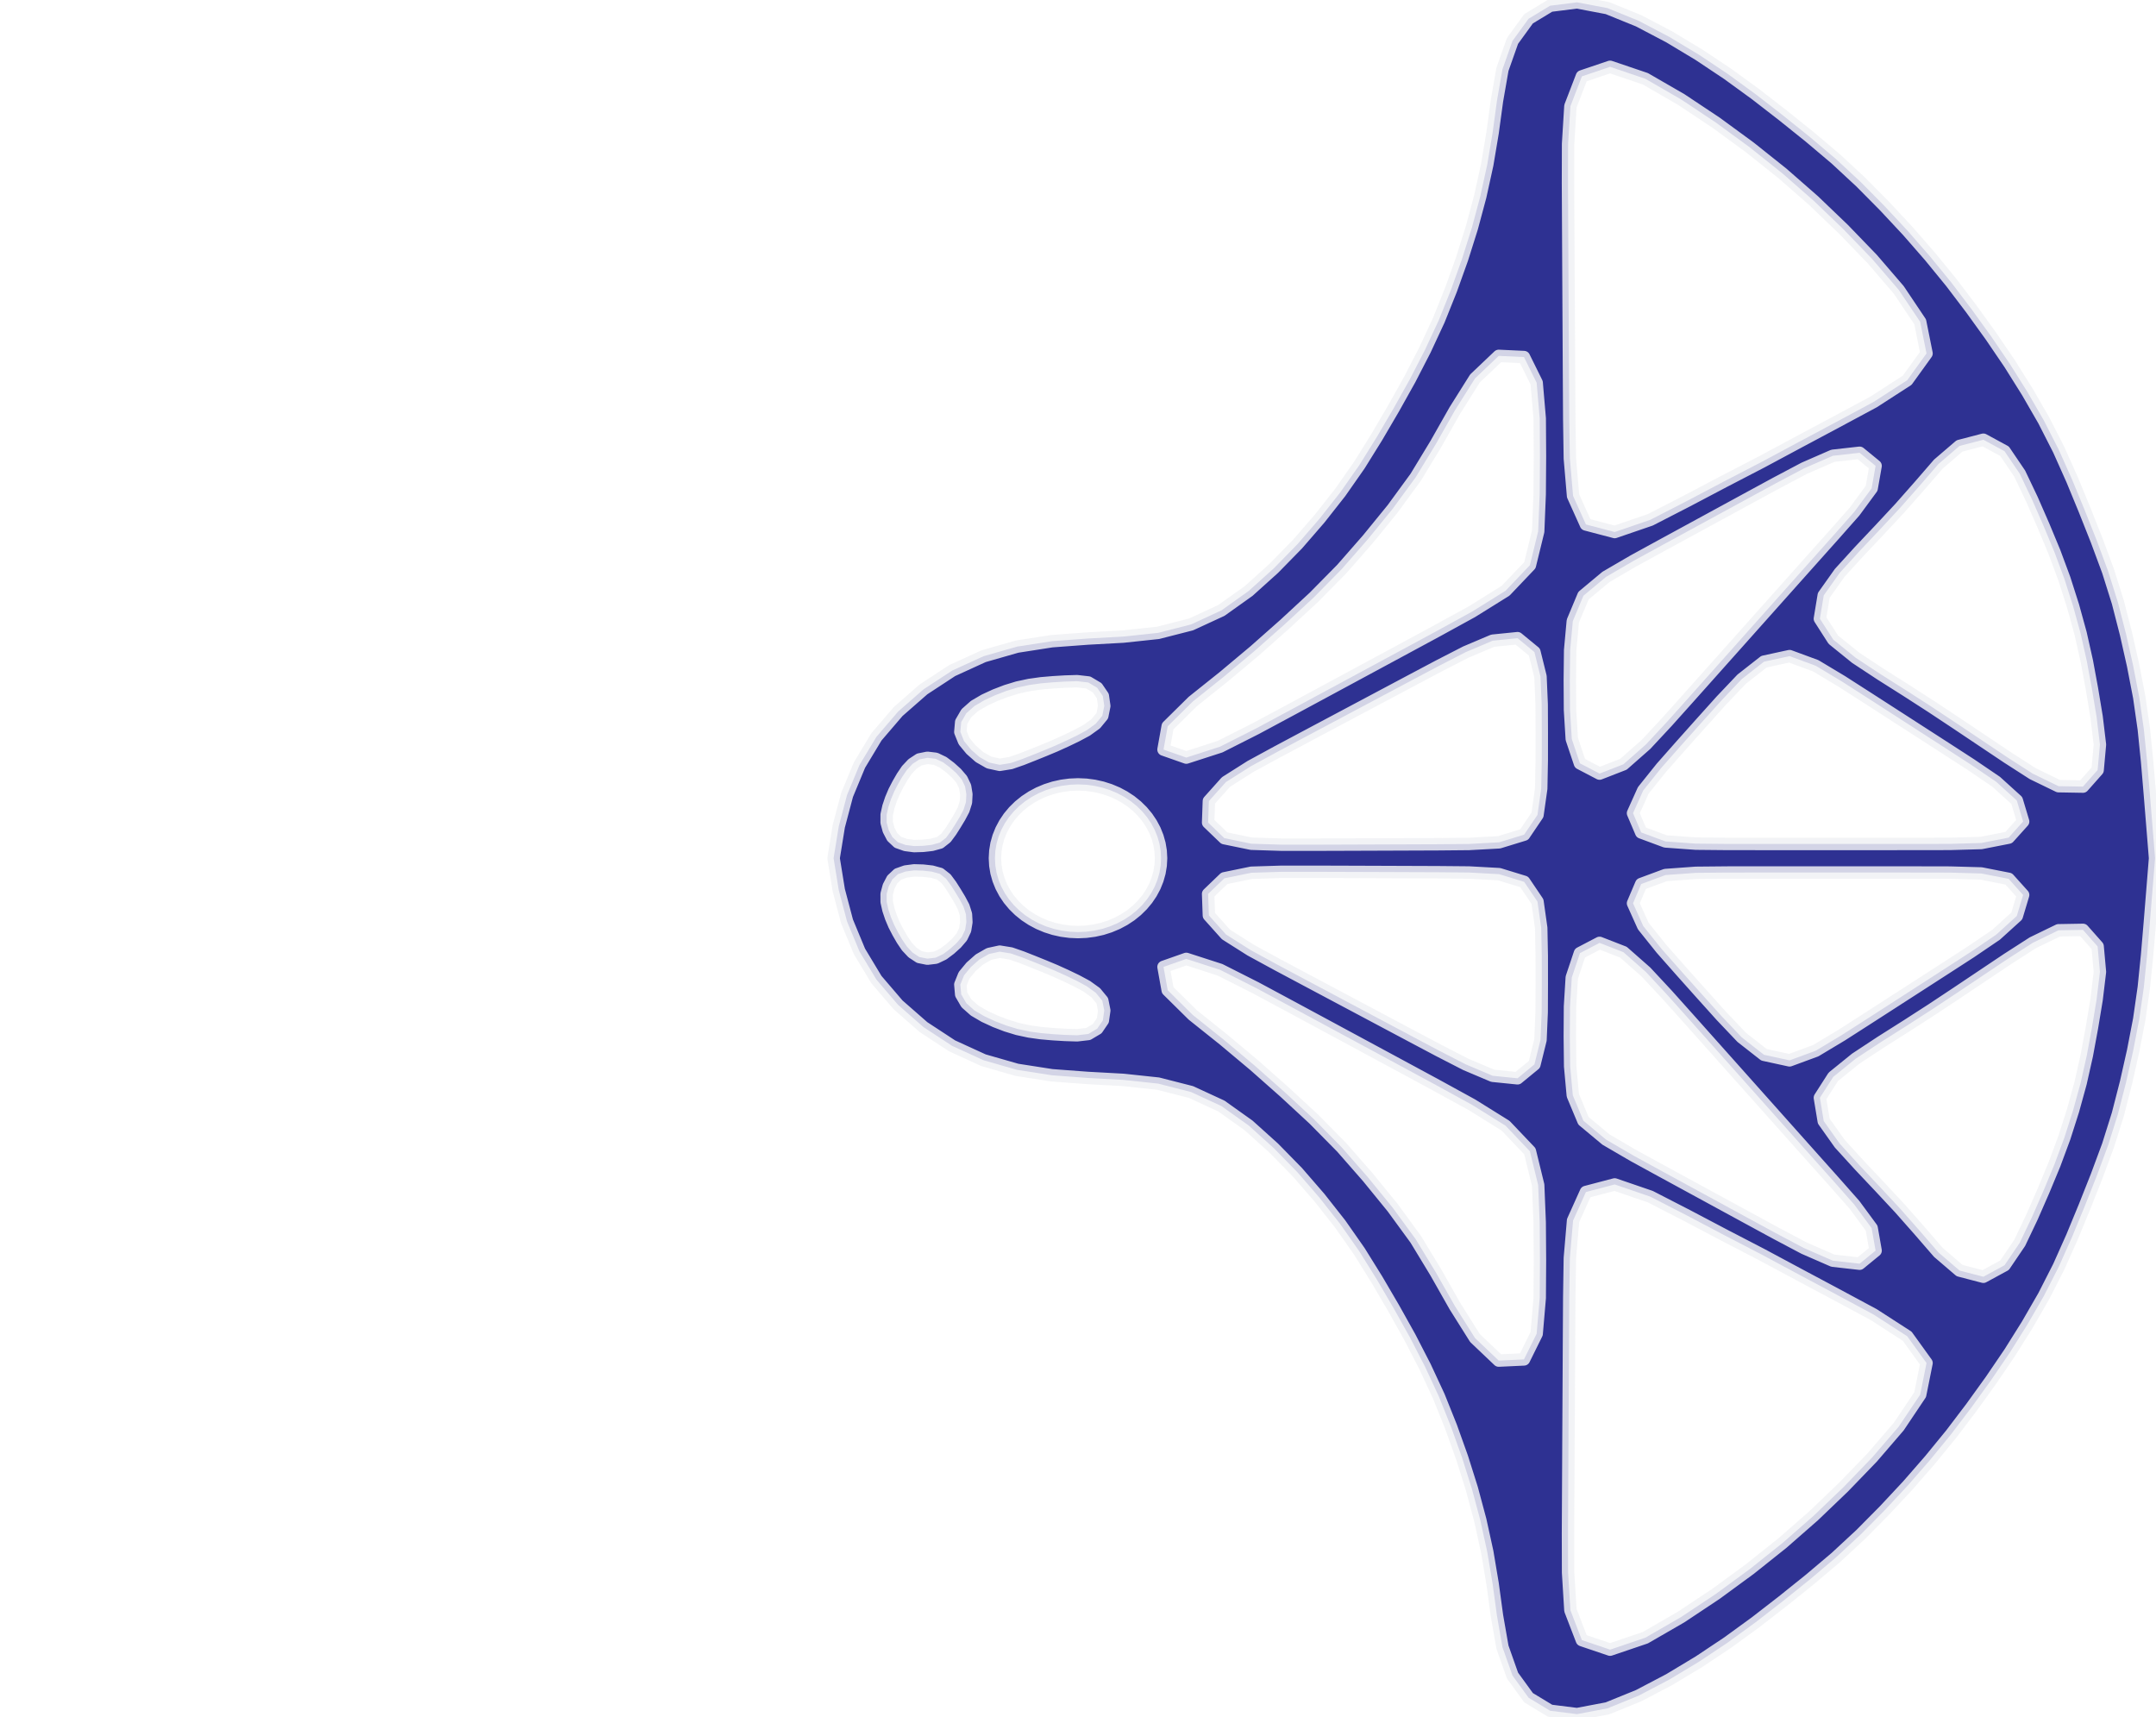
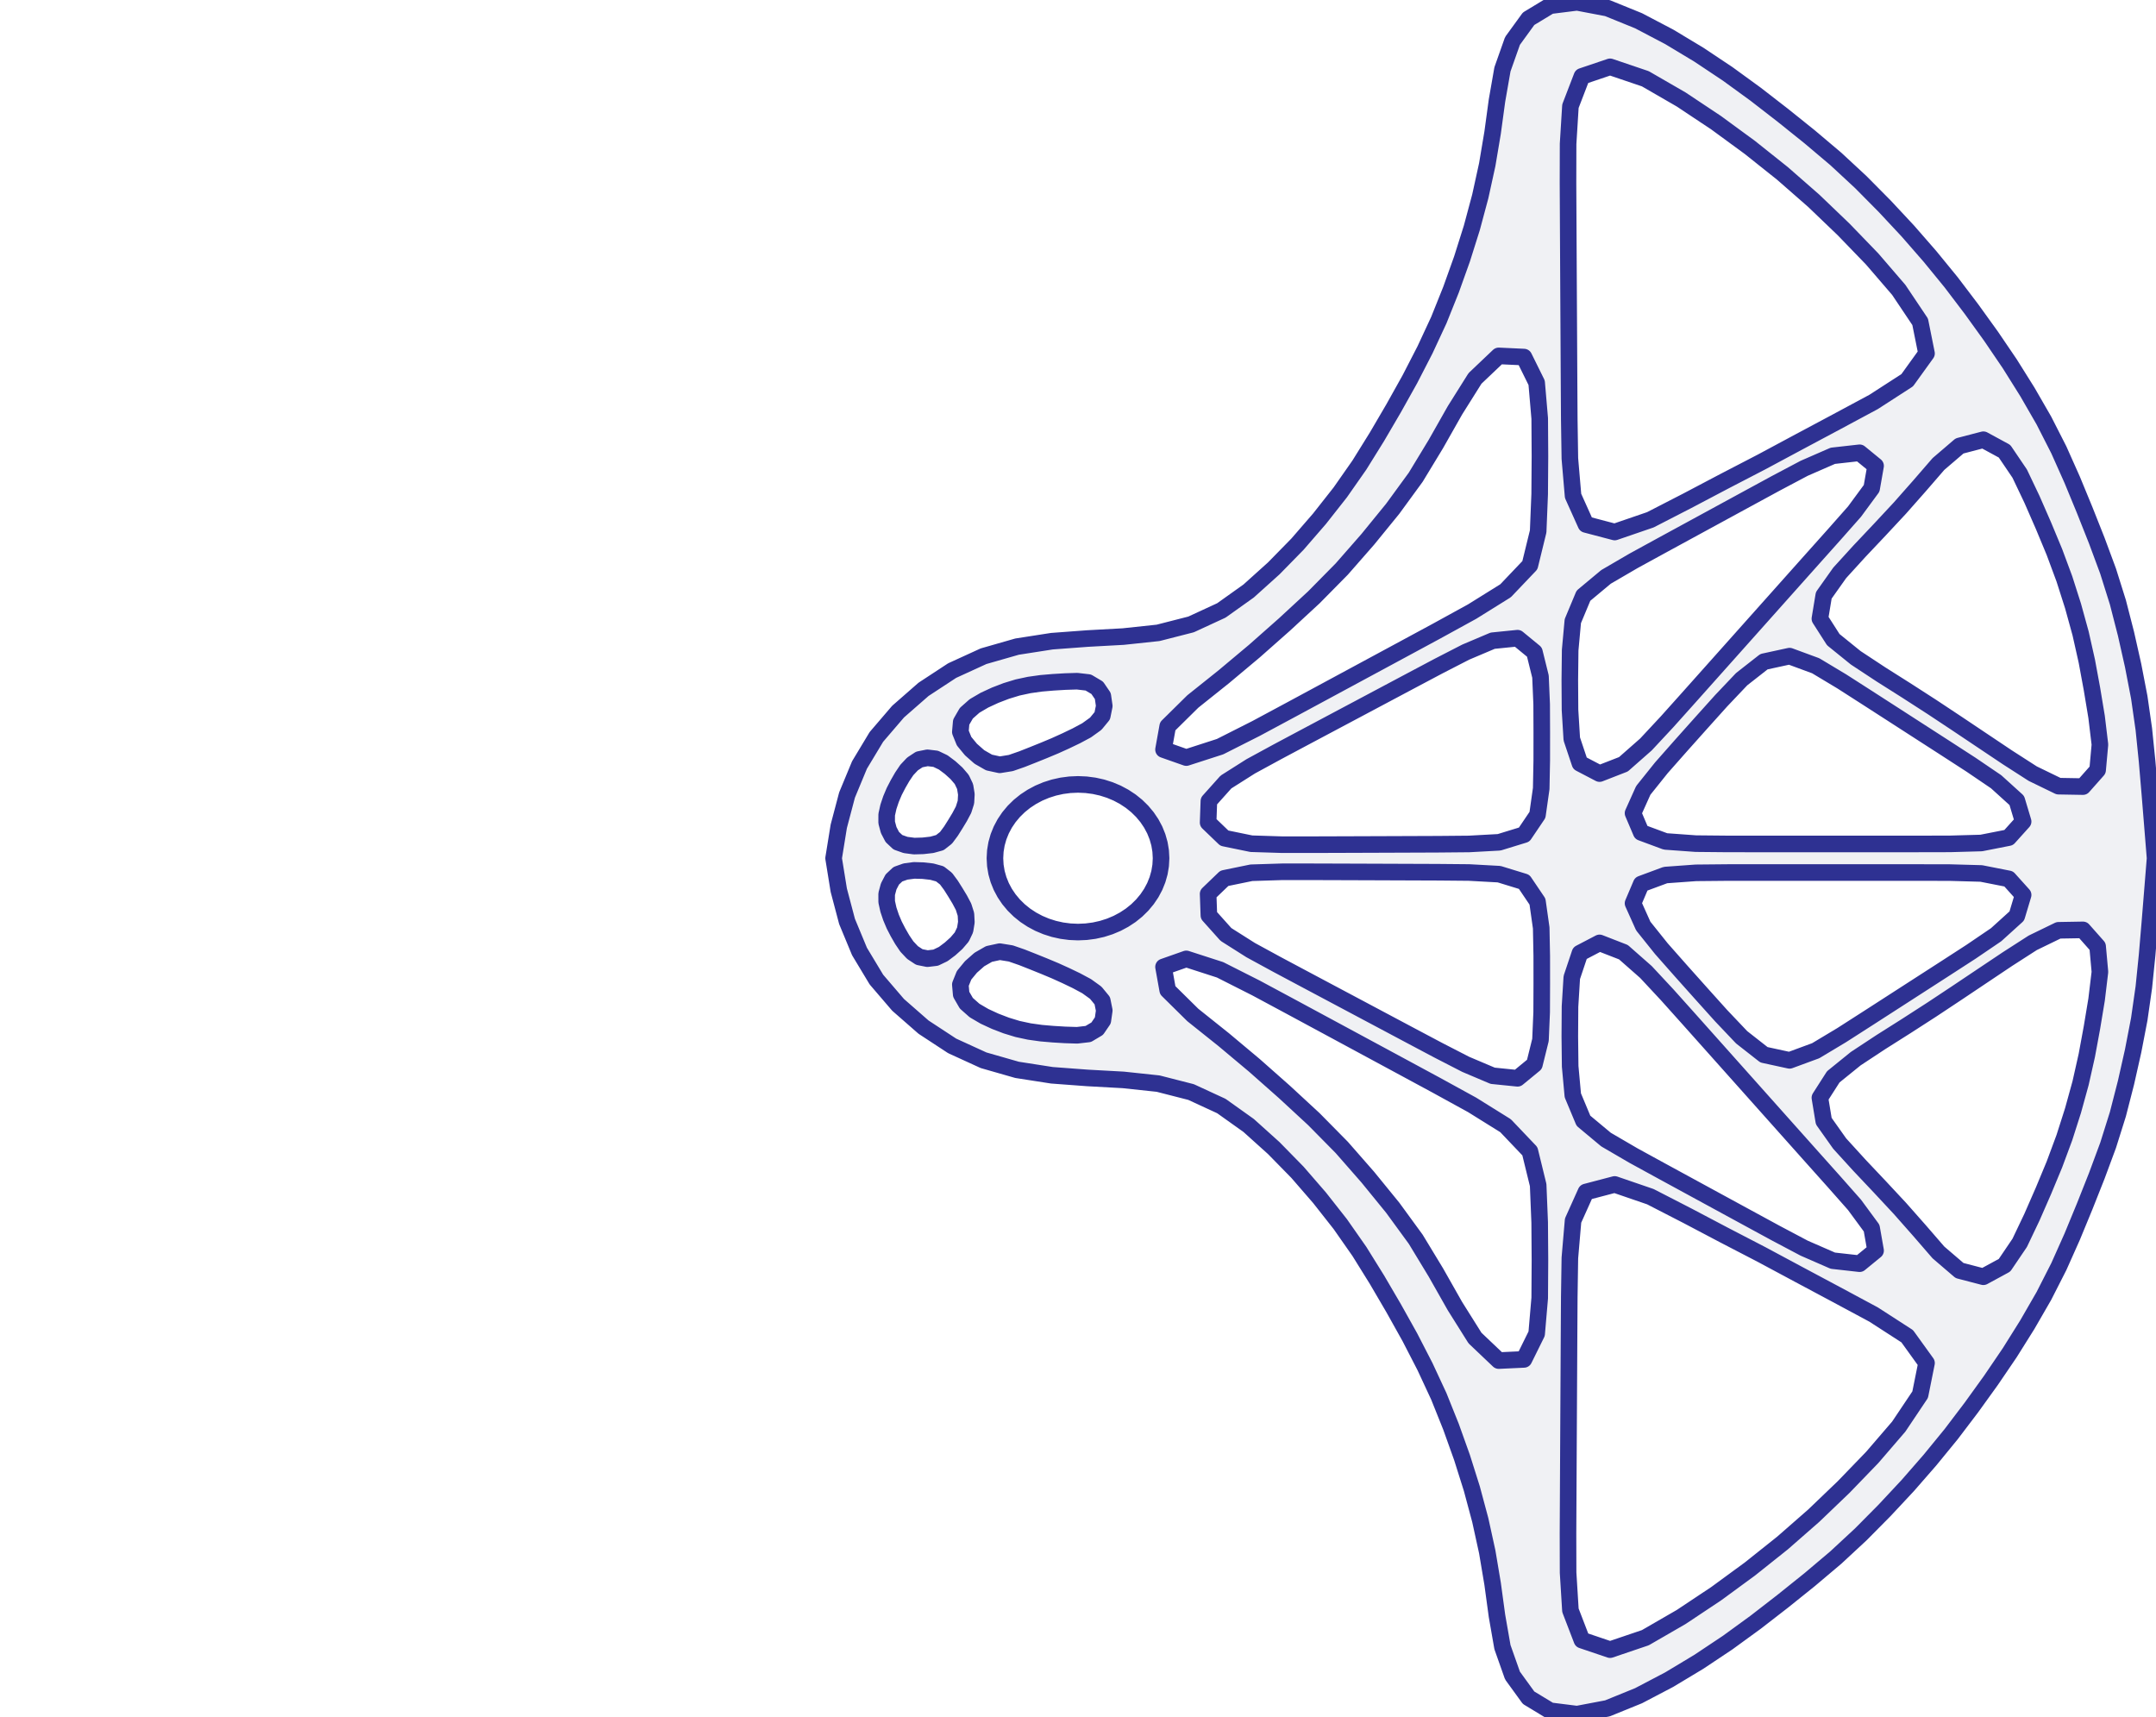
<svg xmlns="http://www.w3.org/2000/svg" viewBox="0 0 260 207" data-generated-from="scripts/assets/doodlegrip-day-contours.json" data-fan-frame-color="white" data-fan-cover-state="bare">
-   <g data-fan-frame="" fill="#2E3192" fill-rule="evenodd" stroke="none">
+   <g data-fan-plate="white" fill="#f0f1f4" fill-rule="evenodd" stroke="none">
    <path data-day-plate="" d="M 259.888 103.5 L 259.573 99.606 L 259.257 95.713 L 258.927 91.822 L 258.533 87.942 L 257.98 84.086 L 257.24 80.252 L 256.38 76.431 L 255.404 72.633 L 254.226 68.885 L 252.856 65.189 L 251.401 61.52 L 249.895 57.866 L 248.281 54.25 L 246.478 50.71 L 244.486 47.257 L 242.362 43.867 L 240.102 40.541 L 237.742 37.266 L 235.298 34.046 L 232.734 30.911 L 230.064 27.85 L 227.278 24.866 L 224.397 21.956 L 221.386 19.164 L 218.231 16.499 L 214.997 13.903 L 211.715 11.36 L 208.353 8.914 L 204.882 6.6 L 201.295 4.442 L 197.601 2.503 L 193.845 0.977 L 190.182 0.281 L 186.936 0.688 L 184.337 2.261 L 182.397 4.935 L 181.186 8.362 L 180.526 12.136 L 180 15.998 L 179.352 19.851 L 178.513 23.678 L 177.495 27.473 L 176.312 31.224 L 174.986 34.931 L 173.517 38.595 L 171.844 42.194 L 170.019 45.738 L 168.07 49.226 L 166.05 52.678 L 163.935 56.081 L 161.629 59.378 L 159.125 62.559 L 156.464 65.629 L 153.608 68.545 L 150.578 71.273 L 147.292 73.615 L 143.637 75.303 L 139.663 76.32 L 135.452 76.769 L 131.151 77.005 L 126.858 77.325 L 122.649 77.98 L 118.609 79.138 L 114.824 80.87 L 111.375 83.131 L 108.303 85.819 L 105.69 88.867 L 103.65 92.255 L 102.147 95.878 L 101.15 99.648 L 100.527 103.5 L 101.15 107.352 L 102.147 111.122 L 103.65 114.745 L 105.69 118.133 L 108.303 121.181 L 111.375 123.869 L 114.824 126.13 L 118.609 127.862 L 122.649 129.02 L 126.858 129.675 L 131.151 129.995 L 135.452 130.231 L 139.663 130.68 L 143.637 131.697 L 147.292 133.385 L 150.578 135.727 L 153.608 138.455 L 156.464 141.371 L 159.125 144.441 L 161.629 147.622 L 163.935 150.919 L 166.05 154.321 L 168.07 157.774 L 170.019 161.262 L 171.844 164.806 L 173.517 168.405 L 174.986 172.069 L 176.312 175.776 L 177.495 179.527 L 178.513 183.322 L 179.352 187.149 L 180 191.002 L 180.526 194.864 L 181.186 198.638 L 182.397 202.065 L 184.337 204.739 L 186.936 206.312 L 190.182 206.719 L 193.845 206.023 L 197.601 204.496 L 201.295 202.558 L 204.882 200.4 L 208.353 198.086 L 211.715 195.64 L 214.997 193.097 L 218.231 190.501 L 221.386 187.836 L 224.397 185.044 L 227.278 182.134 L 230.064 179.15 L 232.734 176.089 L 235.298 172.954 L 237.742 169.734 L 240.102 166.458 L 242.362 163.133 L 244.486 159.743 L 246.478 156.29 L 248.281 152.75 L 249.895 149.134 L 251.401 145.481 L 252.856 141.81 L 254.226 138.115 L 255.404 134.367 L 256.38 130.569 L 257.24 126.748 L 257.98 122.914 L 258.533 119.058 L 258.927 115.178 L 259.257 111.287 L 259.573 107.394 Z M 239.181 53.029 L 236.309 53.778 L 233.763 55.959 L 231.466 58.612 L 229.117 61.272 L 226.686 63.881 L 224.236 66.474 L 221.855 69.088 L 219.933 71.799 L 219.468 74.616 L 221.082 77.138 L 223.785 79.325 L 226.818 81.324 L 229.908 83.279 L 232.98 85.26 L 236.023 87.278 L 239.056 89.31 L 242.089 91.34 L 245.139 93.301 L 248.244 94.809 L 251.192 94.86 L 252.959 92.865 L 253.237 89.793 L 252.836 86.457 L 252.277 83.089 L 251.657 79.727 L 250.907 76.388 L 249.996 73.082 L 248.951 69.808 L 247.752 66.577 L 246.426 63.385 L 245.04 60.216 L 243.564 57.117 L 241.734 54.416 Z M 241.734 152.584 L 243.564 149.883 L 245.04 146.784 L 246.426 143.615 L 247.752 140.423 L 248.951 137.192 L 249.996 133.918 L 250.907 130.612 L 251.657 127.273 L 252.277 123.911 L 252.836 120.543 L 253.237 117.207 L 252.959 114.135 L 251.192 112.14 L 248.244 112.191 L 245.139 113.699 L 242.089 115.66 L 239.056 117.69 L 236.023 119.722 L 232.98 121.74 L 229.908 123.721 L 226.818 125.676 L 223.785 127.675 L 221.082 129.863 L 219.468 132.384 L 219.933 135.201 L 221.855 137.912 L 224.236 140.526 L 226.686 143.119 L 229.117 145.728 L 231.466 148.388 L 233.763 151.041 L 236.309 153.222 L 239.181 153.971 Z M 215.81 79.126 L 212.723 79.797 L 210.033 81.905 L 207.565 84.505 L 205.149 87.192 L 202.741 89.887 L 200.355 92.589 L 198.167 95.321 L 196.933 98.066 L 197.921 100.39 L 200.844 101.473 L 204.512 101.739 L 208.329 101.775 L 212.163 101.777 L 215.998 101.777 L 219.832 101.777 L 223.667 101.777 L 227.501 101.777 L 231.335 101.776 L 235.165 101.768 L 238.927 101.663 L 242.233 101.012 L 243.976 99.075 L 243.213 96.534 L 240.722 94.277 L 237.692 92.219 L 234.578 90.203 L 231.457 88.191 L 228.335 86.178 L 225.214 84.167 L 222.092 82.165 L 218.962 80.287 Z M 218.962 126.713 L 222.092 124.835 L 225.214 122.833 L 228.335 120.822 L 231.457 118.809 L 234.578 116.797 L 237.692 114.781 L 240.722 112.723 L 243.213 110.466 L 243.976 107.925 L 242.233 105.988 L 238.927 105.337 L 235.165 105.232 L 231.335 105.224 L 227.501 105.223 L 223.667 105.223 L 219.832 105.223 L 215.998 105.223 L 212.163 105.223 L 208.329 105.225 L 204.512 105.261 L 200.844 105.527 L 197.921 106.61 L 196.933 108.934 L 198.167 111.679 L 200.355 114.411 L 202.741 117.113 L 205.149 119.808 L 207.565 122.495 L 210.033 125.095 L 212.723 127.203 L 215.81 127.874 Z M 194.166 8.059 L 190.767 9.208 L 189.383 12.806 L 189.102 17.352 L 189.091 22.081 L 189.115 26.828 L 189.14 31.577 L 189.165 36.326 L 189.191 41.075 L 189.216 45.824 L 189.244 50.571 L 189.316 55.295 L 189.702 59.8 L 191.253 63.248 L 194.722 64.16 L 199.023 62.685 L 203.47 60.398 L 207.923 58.051 L 212.44 55.708 L 216.944 53.291 L 221.461 50.88 L 225.948 48.47 L 229.999 45.854 L 232.326 42.625 L 231.56 38.81 L 228.975 34.954 L 225.776 31.237 L 222.328 27.667 L 218.729 24.217 L 214.962 20.92 L 211.029 17.785 L 206.953 14.8 L 202.737 11.995 L 198.416 9.499 Z M 198.416 197.501 L 202.737 195.005 L 206.953 192.2 L 211.029 189.215 L 214.962 186.08 L 218.729 182.783 L 222.328 179.333 L 225.776 175.763 L 228.975 172.046 L 231.56 168.19 L 232.326 164.375 L 229.999 161.146 L 225.948 158.53 L 221.461 156.12 L 216.944 153.708 L 212.44 151.292 L 207.923 148.949 L 203.47 146.602 L 199.023 144.315 L 194.722 142.84 L 191.253 143.751 L 189.702 147.2 L 189.316 151.705 L 189.244 156.429 L 189.216 161.176 L 189.191 165.925 L 189.165 170.674 L 189.14 175.423 L 189.115 180.172 L 189.091 184.919 L 189.102 189.648 L 189.383 194.194 L 190.767 197.792 L 194.166 198.941 Z M 224.258 54.604 L 221.029 54.967 L 217.577 56.473 L 214.138 58.294 L 210.707 60.159 L 207.276 62.027 L 203.846 63.895 L 200.416 65.763 L 196.995 67.636 L 193.677 69.57 L 190.952 71.841 L 189.672 74.905 L 189.352 78.403 L 189.31 82.007 L 189.333 85.615 L 189.548 89.121 L 190.531 92.055 L 192.897 93.291 L 195.776 92.17 L 198.49 89.781 L 201.051 87.031 L 203.57 84.22 L 206.083 81.403 L 208.597 78.585 L 211.11 75.768 L 213.623 72.951 L 216.136 70.133 L 218.65 67.316 L 221.164 64.503 L 223.641 61.701 L 225.708 58.892 L 226.184 56.18 Z M 226.184 150.82 L 225.708 148.108 L 223.641 145.299 L 221.164 142.497 L 218.65 139.684 L 216.136 136.867 L 213.623 134.049 L 211.11 131.232 L 208.597 128.415 L 206.083 125.597 L 203.57 122.78 L 201.051 119.969 L 198.49 117.219 L 195.776 114.83 L 192.897 113.709 L 190.531 114.945 L 189.548 117.879 L 189.333 121.385 L 189.31 124.993 L 189.352 128.597 L 189.672 132.095 L 190.952 135.159 L 193.677 137.43 L 196.995 139.364 L 200.416 141.237 L 203.846 143.105 L 207.276 144.973 L 210.707 146.841 L 214.138 148.706 L 217.577 150.527 L 221.029 152.033 L 224.258 152.396 Z M 183.007 76.962 L 180.009 77.266 L 176.761 78.642 L 173.506 80.315 L 170.261 82.036 L 167.016 83.762 L 163.772 85.488 L 160.527 87.214 L 157.283 88.94 L 154.041 90.668 L 150.828 92.418 L 147.843 94.308 L 145.784 96.607 L 145.692 99.198 L 147.649 101.079 L 150.909 101.749 L 154.594 101.865 L 158.351 101.865 L 162.116 101.853 L 165.881 101.84 L 169.646 101.826 L 173.41 101.812 L 177.161 101.778 L 180.786 101.579 L 183.804 100.653 L 185.41 98.274 L 185.86 95.098 L 185.926 91.724 L 185.929 88.324 L 185.915 84.927 L 185.773 81.589 L 185.041 78.634 Z M 185.041 128.366 L 185.773 125.411 L 185.915 122.073 L 185.929 118.676 L 185.926 115.276 L 185.86 111.902 L 185.41 108.726 L 183.804 106.347 L 180.786 105.421 L 177.161 105.222 L 173.41 105.188 L 169.646 105.174 L 165.881 105.16 L 162.116 105.147 L 158.351 105.135 L 154.594 105.135 L 150.909 105.251 L 147.649 105.921 L 145.692 107.802 L 145.784 110.393 L 147.843 112.692 L 150.828 114.582 L 154.041 116.332 L 157.283 118.06 L 160.527 119.786 L 163.772 121.512 L 167.016 123.238 L 170.261 124.964 L 173.506 126.685 L 176.761 128.358 L 180.009 129.734 L 183.007 130.038 Z M 183.78 43.061 L 180.736 42.919 L 177.876 45.636 L 175.457 49.487 L 173.155 53.549 L 170.727 57.552 L 167.948 61.359 L 164.948 65.04 L 161.809 68.624 L 158.444 72.036 L 154.905 75.307 L 151.287 78.508 L 147.579 81.615 L 143.846 84.597 L 140.818 87.585 L 140.313 90.395 L 143.059 91.361 L 147.136 90.043 L 151.464 87.855 L 155.814 85.518 L 160.166 83.17 L 164.517 80.822 L 168.869 78.473 L 173.218 76.123 L 177.53 73.755 L 181.563 71.243 L 184.495 68.163 L 185.493 64.085 L 185.675 59.587 L 185.708 55.015 L 185.68 50.464 L 185.31 46.157 Z M 185.31 160.843 L 185.68 156.536 L 185.708 151.985 L 185.675 147.413 L 185.493 142.915 L 184.495 138.837 L 181.563 135.757 L 177.53 133.245 L 173.218 130.877 L 168.869 128.527 L 164.517 126.178 L 160.166 123.83 L 155.814 121.482 L 151.464 119.145 L 147.136 116.957 L 143.059 115.639 L 140.313 116.605 L 140.818 119.415 L 143.846 122.403 L 147.579 125.385 L 151.287 128.492 L 154.905 131.693 L 158.444 134.964 L 161.809 138.376 L 164.948 141.96 L 167.948 145.641 L 170.727 149.448 L 173.155 153.451 L 175.457 157.513 L 177.876 161.364 L 180.736 164.081 L 183.78 163.939 Z M 131.239 82.305 L 129.892 82.149 L 128.454 82.194 L 127.003 82.281 L 125.557 82.405 L 124.124 82.606 L 122.717 82.908 L 121.347 83.327 L 120.013 83.839 L 118.725 84.434 L 117.525 85.136 L 116.535 86.013 L 115.915 87.084 L 115.811 88.267 L 116.261 89.383 L 117.094 90.393 L 118.107 91.287 L 119.27 91.954 L 120.56 92.234 L 121.899 92.018 L 123.236 91.554 L 124.568 91.028 L 125.897 90.492 L 127.218 89.94 L 128.518 89.352 L 129.801 88.736 L 131.04 88.072 L 132.139 87.281 L 132.93 86.32 L 133.167 85.139 L 132.995 83.938 L 132.318 82.946 Z M 132.318 124.054 L 132.995 123.062 L 133.167 121.861 L 132.93 120.68 L 132.139 119.719 L 131.04 118.928 L 129.801 118.264 L 128.518 117.648 L 127.218 117.06 L 125.897 116.508 L 124.568 115.972 L 123.236 115.446 L 121.899 114.982 L 120.56 114.766 L 119.27 115.046 L 118.107 115.713 L 117.094 116.607 L 116.261 117.617 L 115.811 118.733 L 115.915 119.916 L 116.535 120.987 L 117.525 121.864 L 118.725 122.566 L 120.013 123.161 L 121.347 123.673 L 122.717 124.092 L 124.124 124.394 L 125.557 124.595 L 127.003 124.719 L 128.454 124.806 L 129.892 124.851 L 131.239 124.695 Z M 112.838 91.509 L 111.843 91.391 L 110.866 91.587 L 110.046 92.127 L 109.361 92.855 L 108.801 93.685 L 108.3 94.555 L 107.84 95.444 L 107.453 96.359 L 107.139 97.296 L 106.928 98.243 L 106.925 99.191 L 107.171 100.104 L 107.607 100.94 L 108.282 101.573 L 109.206 101.9 L 110.239 102.035 L 111.31 102.004 L 112.374 101.884 L 113.342 101.617 L 114.085 101.036 L 114.671 100.245 L 115.21 99.392 L 115.732 98.528 L 116.197 97.65 L 116.487 96.736 L 116.537 95.787 L 116.385 94.851 L 115.98 94 L 115.338 93.251 L 114.574 92.563 L 113.749 91.945 Z M 113.749 115.055 L 114.574 114.437 L 115.338 113.749 L 115.98 113 L 116.385 112.149 L 116.537 111.213 L 116.487 110.264 L 116.197 109.35 L 115.732 108.472 L 115.21 107.608 L 114.671 106.755 L 114.085 105.964 L 113.342 105.383 L 112.374 105.116 L 111.31 104.996 L 110.239 104.965 L 109.206 105.1 L 108.282 105.427 L 107.607 106.06 L 107.171 106.896 L 106.925 107.809 L 106.928 108.757 L 107.139 109.704 L 107.453 110.641 L 107.84 111.556 L 108.3 112.445 L 108.801 113.315 L 109.361 114.145 L 110.046 114.873 L 110.866 115.413 L 111.843 115.609 L 112.838 115.491 Z M 130 112.405 L 130.982 112.362 L 131.954 112.234 L 132.908 112.022 L 133.833 111.727 L 134.722 111.354 L 135.565 110.904 L 136.355 110.384 L 137.083 109.797 L 137.743 109.149 L 138.329 108.447 L 138.834 107.698 L 139.255 106.908 L 139.586 106.085 L 139.825 105.237 L 139.969 104.373 L 140.017 103.5 L 139.969 102.627 L 139.825 101.763 L 139.586 100.915 L 139.255 100.092 L 138.834 99.302 L 138.329 98.553 L 137.743 97.851 L 137.083 97.203 L 136.355 96.616 L 135.565 96.096 L 134.722 95.646 L 133.833 95.273 L 132.908 94.978 L 131.954 94.766 L 130.982 94.638 L 130 94.595 L 129.018 94.638 L 128.046 94.766 L 127.092 94.978 L 126.167 95.273 L 125.278 95.646 L 124.435 96.096 L 123.645 96.616 L 122.917 97.203 L 122.257 97.851 L 121.671 98.553 L 121.166 99.302 L 120.746 100.092 L 120.414 100.915 L 120.175 101.763 L 120.031 102.627 L 119.983 103.5 L 120.031 104.373 L 120.175 105.237 L 120.414 106.085 L 120.746 106.908 L 121.166 107.698 L 121.671 108.447 L 122.257 109.149 L 122.917 109.797 L 123.645 110.384 L 124.435 110.904 L 125.278 111.354 L 126.167 111.727 L 127.092 112.022 L 128.046 112.234 L 129.018 112.362 Z" />
  </g>
-   <g data-fan-frame-tint="white" fill="none" stroke="#f0f1f4" stroke-width="1.5" stroke-linejoin="round" opacity="0.85">
+   <g data-fan-frame="" fill="none" stroke="#2E3192" stroke-width="2" stroke-linejoin="round">
    <path d="M 259.888 103.5 L 259.573 99.606 L 259.257 95.713 L 258.927 91.822 L 258.533 87.942 L 257.98 84.086 L 257.24 80.252 L 256.38 76.431 L 255.404 72.633 L 254.226 68.885 L 252.856 65.189 L 251.401 61.52 L 249.895 57.866 L 248.281 54.25 L 246.478 50.71 L 244.486 47.257 L 242.362 43.867 L 240.102 40.541 L 237.742 37.266 L 235.298 34.046 L 232.734 30.911 L 230.064 27.85 L 227.278 24.866 L 224.397 21.956 L 221.386 19.164 L 218.231 16.499 L 214.997 13.903 L 211.715 11.36 L 208.353 8.914 L 204.882 6.6 L 201.295 4.442 L 197.601 2.503 L 193.845 0.977 L 190.182 0.281 L 186.936 0.688 L 184.337 2.261 L 182.397 4.935 L 181.186 8.362 L 180.526 12.136 L 180 15.998 L 179.352 19.851 L 178.513 23.678 L 177.495 27.473 L 176.312 31.224 L 174.986 34.931 L 173.517 38.595 L 171.844 42.194 L 170.019 45.738 L 168.07 49.226 L 166.05 52.678 L 163.935 56.081 L 161.629 59.378 L 159.125 62.559 L 156.464 65.629 L 153.608 68.545 L 150.578 71.273 L 147.292 73.615 L 143.637 75.303 L 139.663 76.32 L 135.452 76.769 L 131.151 77.005 L 126.858 77.325 L 122.649 77.98 L 118.609 79.138 L 114.824 80.87 L 111.375 83.131 L 108.303 85.819 L 105.69 88.867 L 103.65 92.255 L 102.147 95.878 L 101.15 99.648 L 100.527 103.5 L 101.15 107.352 L 102.147 111.122 L 103.65 114.745 L 105.69 118.133 L 108.303 121.181 L 111.375 123.869 L 114.824 126.13 L 118.609 127.862 L 122.649 129.02 L 126.858 129.675 L 131.151 129.995 L 135.452 130.231 L 139.663 130.68 L 143.637 131.697 L 147.292 133.385 L 150.578 135.727 L 153.608 138.455 L 156.464 141.371 L 159.125 144.441 L 161.629 147.622 L 163.935 150.919 L 166.05 154.321 L 168.07 157.774 L 170.019 161.262 L 171.844 164.806 L 173.517 168.405 L 174.986 172.069 L 176.312 175.776 L 177.495 179.527 L 178.513 183.322 L 179.352 187.149 L 180 191.002 L 180.526 194.864 L 181.186 198.638 L 182.397 202.065 L 184.337 204.739 L 186.936 206.312 L 190.182 206.719 L 193.845 206.023 L 197.601 204.496 L 201.295 202.558 L 204.882 200.4 L 208.353 198.086 L 211.715 195.64 L 214.997 193.097 L 218.231 190.501 L 221.386 187.836 L 224.397 185.044 L 227.278 182.134 L 230.064 179.15 L 232.734 176.089 L 235.298 172.954 L 237.742 169.734 L 240.102 166.458 L 242.362 163.133 L 244.486 159.743 L 246.478 156.29 L 248.281 152.75 L 249.895 149.134 L 251.401 145.481 L 252.856 141.81 L 254.226 138.115 L 255.404 134.367 L 256.38 130.569 L 257.24 126.748 L 257.98 122.914 L 258.533 119.058 L 258.927 115.178 L 259.257 111.287 L 259.573 107.394 Z M 239.181 53.029 L 236.309 53.778 L 233.763 55.959 L 231.466 58.612 L 229.117 61.272 L 226.686 63.881 L 224.236 66.474 L 221.855 69.088 L 219.933 71.799 L 219.468 74.616 L 221.082 77.138 L 223.785 79.325 L 226.818 81.324 L 229.908 83.279 L 232.98 85.26 L 236.023 87.278 L 239.056 89.31 L 242.089 91.34 L 245.139 93.301 L 248.244 94.809 L 251.192 94.86 L 252.959 92.865 L 253.237 89.793 L 252.836 86.457 L 252.277 83.089 L 251.657 79.727 L 250.907 76.388 L 249.996 73.082 L 248.951 69.808 L 247.752 66.577 L 246.426 63.385 L 245.04 60.216 L 243.564 57.117 L 241.734 54.416 Z M 241.734 152.584 L 243.564 149.883 L 245.04 146.784 L 246.426 143.615 L 247.752 140.423 L 248.951 137.192 L 249.996 133.918 L 250.907 130.612 L 251.657 127.273 L 252.277 123.911 L 252.836 120.543 L 253.237 117.207 L 252.959 114.135 L 251.192 112.14 L 248.244 112.191 L 245.139 113.699 L 242.089 115.66 L 239.056 117.69 L 236.023 119.722 L 232.98 121.74 L 229.908 123.721 L 226.818 125.676 L 223.785 127.675 L 221.082 129.863 L 219.468 132.384 L 219.933 135.201 L 221.855 137.912 L 224.236 140.526 L 226.686 143.119 L 229.117 145.728 L 231.466 148.388 L 233.763 151.041 L 236.309 153.222 L 239.181 153.971 Z M 215.81 79.126 L 212.723 79.797 L 210.033 81.905 L 207.565 84.505 L 205.149 87.192 L 202.741 89.887 L 200.355 92.589 L 198.167 95.321 L 196.933 98.066 L 197.921 100.39 L 200.844 101.473 L 204.512 101.739 L 208.329 101.775 L 212.163 101.777 L 215.998 101.777 L 219.832 101.777 L 223.667 101.777 L 227.501 101.777 L 231.335 101.776 L 235.165 101.768 L 238.927 101.663 L 242.233 101.012 L 243.976 99.075 L 243.213 96.534 L 240.722 94.277 L 237.692 92.219 L 234.578 90.203 L 231.457 88.191 L 228.335 86.178 L 225.214 84.167 L 222.092 82.165 L 218.962 80.287 Z M 218.962 126.713 L 222.092 124.835 L 225.214 122.833 L 228.335 120.822 L 231.457 118.809 L 234.578 116.797 L 237.692 114.781 L 240.722 112.723 L 243.213 110.466 L 243.976 107.925 L 242.233 105.988 L 238.927 105.337 L 235.165 105.232 L 231.335 105.224 L 227.501 105.223 L 223.667 105.223 L 219.832 105.223 L 215.998 105.223 L 212.163 105.223 L 208.329 105.225 L 204.512 105.261 L 200.844 105.527 L 197.921 106.61 L 196.933 108.934 L 198.167 111.679 L 200.355 114.411 L 202.741 117.113 L 205.149 119.808 L 207.565 122.495 L 210.033 125.095 L 212.723 127.203 L 215.81 127.874 Z M 194.166 8.059 L 190.767 9.208 L 189.383 12.806 L 189.102 17.352 L 189.091 22.081 L 189.115 26.828 L 189.14 31.577 L 189.165 36.326 L 189.191 41.075 L 189.216 45.824 L 189.244 50.571 L 189.316 55.295 L 189.702 59.8 L 191.253 63.248 L 194.722 64.16 L 199.023 62.685 L 203.47 60.398 L 207.923 58.051 L 212.44 55.708 L 216.944 53.291 L 221.461 50.88 L 225.948 48.47 L 229.999 45.854 L 232.326 42.625 L 231.56 38.81 L 228.975 34.954 L 225.776 31.237 L 222.328 27.667 L 218.729 24.217 L 214.962 20.92 L 211.029 17.785 L 206.953 14.8 L 202.737 11.995 L 198.416 9.499 Z M 198.416 197.501 L 202.737 195.005 L 206.953 192.2 L 211.029 189.215 L 214.962 186.08 L 218.729 182.783 L 222.328 179.333 L 225.776 175.763 L 228.975 172.046 L 231.56 168.19 L 232.326 164.375 L 229.999 161.146 L 225.948 158.53 L 221.461 156.12 L 216.944 153.708 L 212.44 151.292 L 207.923 148.949 L 203.47 146.602 L 199.023 144.315 L 194.722 142.84 L 191.253 143.751 L 189.702 147.2 L 189.316 151.705 L 189.244 156.429 L 189.216 161.176 L 189.191 165.925 L 189.165 170.674 L 189.14 175.423 L 189.115 180.172 L 189.091 184.919 L 189.102 189.648 L 189.383 194.194 L 190.767 197.792 L 194.166 198.941 Z M 224.258 54.604 L 221.029 54.967 L 217.577 56.473 L 214.138 58.294 L 210.707 60.159 L 207.276 62.027 L 203.846 63.895 L 200.416 65.763 L 196.995 67.636 L 193.677 69.57 L 190.952 71.841 L 189.672 74.905 L 189.352 78.403 L 189.31 82.007 L 189.333 85.615 L 189.548 89.121 L 190.531 92.055 L 192.897 93.291 L 195.776 92.17 L 198.49 89.781 L 201.051 87.031 L 203.57 84.22 L 206.083 81.403 L 208.597 78.585 L 211.11 75.768 L 213.623 72.951 L 216.136 70.133 L 218.65 67.316 L 221.164 64.503 L 223.641 61.701 L 225.708 58.892 L 226.184 56.18 Z M 226.184 150.82 L 225.708 148.108 L 223.641 145.299 L 221.164 142.497 L 218.65 139.684 L 216.136 136.867 L 213.623 134.049 L 211.11 131.232 L 208.597 128.415 L 206.083 125.597 L 203.57 122.78 L 201.051 119.969 L 198.49 117.219 L 195.776 114.83 L 192.897 113.709 L 190.531 114.945 L 189.548 117.879 L 189.333 121.385 L 189.31 124.993 L 189.352 128.597 L 189.672 132.095 L 190.952 135.159 L 193.677 137.43 L 196.995 139.364 L 200.416 141.237 L 203.846 143.105 L 207.276 144.973 L 210.707 146.841 L 214.138 148.706 L 217.577 150.527 L 221.029 152.033 L 224.258 152.396 Z M 183.007 76.962 L 180.009 77.266 L 176.761 78.642 L 173.506 80.315 L 170.261 82.036 L 167.016 83.762 L 163.772 85.488 L 160.527 87.214 L 157.283 88.94 L 154.041 90.668 L 150.828 92.418 L 147.843 94.308 L 145.784 96.607 L 145.692 99.198 L 147.649 101.079 L 150.909 101.749 L 154.594 101.865 L 158.351 101.865 L 162.116 101.853 L 165.881 101.84 L 169.646 101.826 L 173.41 101.812 L 177.161 101.778 L 180.786 101.579 L 183.804 100.653 L 185.41 98.274 L 185.86 95.098 L 185.926 91.724 L 185.929 88.324 L 185.915 84.927 L 185.773 81.589 L 185.041 78.634 Z M 185.041 128.366 L 185.773 125.411 L 185.915 122.073 L 185.929 118.676 L 185.926 115.276 L 185.86 111.902 L 185.41 108.726 L 183.804 106.347 L 180.786 105.421 L 177.161 105.222 L 173.41 105.188 L 169.646 105.174 L 165.881 105.16 L 162.116 105.147 L 158.351 105.135 L 154.594 105.135 L 150.909 105.251 L 147.649 105.921 L 145.692 107.802 L 145.784 110.393 L 147.843 112.692 L 150.828 114.582 L 154.041 116.332 L 157.283 118.06 L 160.527 119.786 L 163.772 121.512 L 167.016 123.238 L 170.261 124.964 L 173.506 126.685 L 176.761 128.358 L 180.009 129.734 L 183.007 130.038 Z M 183.78 43.061 L 180.736 42.919 L 177.876 45.636 L 175.457 49.487 L 173.155 53.549 L 170.727 57.552 L 167.948 61.359 L 164.948 65.04 L 161.809 68.624 L 158.444 72.036 L 154.905 75.307 L 151.287 78.508 L 147.579 81.615 L 143.846 84.597 L 140.818 87.585 L 140.313 90.395 L 143.059 91.361 L 147.136 90.043 L 151.464 87.855 L 155.814 85.518 L 160.166 83.17 L 164.517 80.822 L 168.869 78.473 L 173.218 76.123 L 177.53 73.755 L 181.563 71.243 L 184.495 68.163 L 185.493 64.085 L 185.675 59.587 L 185.708 55.015 L 185.68 50.464 L 185.31 46.157 Z M 185.31 160.843 L 185.68 156.536 L 185.708 151.985 L 185.675 147.413 L 185.493 142.915 L 184.495 138.837 L 181.563 135.757 L 177.53 133.245 L 173.218 130.877 L 168.869 128.527 L 164.517 126.178 L 160.166 123.83 L 155.814 121.482 L 151.464 119.145 L 147.136 116.957 L 143.059 115.639 L 140.313 116.605 L 140.818 119.415 L 143.846 122.403 L 147.579 125.385 L 151.287 128.492 L 154.905 131.693 L 158.444 134.964 L 161.809 138.376 L 164.948 141.96 L 167.948 145.641 L 170.727 149.448 L 173.155 153.451 L 175.457 157.513 L 177.876 161.364 L 180.736 164.081 L 183.78 163.939 Z M 131.239 82.305 L 129.892 82.149 L 128.454 82.194 L 127.003 82.281 L 125.557 82.405 L 124.124 82.606 L 122.717 82.908 L 121.347 83.327 L 120.013 83.839 L 118.725 84.434 L 117.525 85.136 L 116.535 86.013 L 115.915 87.084 L 115.811 88.267 L 116.261 89.383 L 117.094 90.393 L 118.107 91.287 L 119.27 91.954 L 120.56 92.234 L 121.899 92.018 L 123.236 91.554 L 124.568 91.028 L 125.897 90.492 L 127.218 89.94 L 128.518 89.352 L 129.801 88.736 L 131.04 88.072 L 132.139 87.281 L 132.93 86.32 L 133.167 85.139 L 132.995 83.938 L 132.318 82.946 Z M 132.318 124.054 L 132.995 123.062 L 133.167 121.861 L 132.93 120.68 L 132.139 119.719 L 131.04 118.928 L 129.801 118.264 L 128.518 117.648 L 127.218 117.06 L 125.897 116.508 L 124.568 115.972 L 123.236 115.446 L 121.899 114.982 L 120.56 114.766 L 119.27 115.046 L 118.107 115.713 L 117.094 116.607 L 116.261 117.617 L 115.811 118.733 L 115.915 119.916 L 116.535 120.987 L 117.525 121.864 L 118.725 122.566 L 120.013 123.161 L 121.347 123.673 L 122.717 124.092 L 124.124 124.394 L 125.557 124.595 L 127.003 124.719 L 128.454 124.806 L 129.892 124.851 L 131.239 124.695 Z M 112.838 91.509 L 111.843 91.391 L 110.866 91.587 L 110.046 92.127 L 109.361 92.855 L 108.801 93.685 L 108.3 94.555 L 107.84 95.444 L 107.453 96.359 L 107.139 97.296 L 106.928 98.243 L 106.925 99.191 L 107.171 100.104 L 107.607 100.94 L 108.282 101.573 L 109.206 101.9 L 110.239 102.035 L 111.31 102.004 L 112.374 101.884 L 113.342 101.617 L 114.085 101.036 L 114.671 100.245 L 115.21 99.392 L 115.732 98.528 L 116.197 97.65 L 116.487 96.736 L 116.537 95.787 L 116.385 94.851 L 115.98 94 L 115.338 93.251 L 114.574 92.563 L 113.749 91.945 Z M 113.749 115.055 L 114.574 114.437 L 115.338 113.749 L 115.98 113 L 116.385 112.149 L 116.537 111.213 L 116.487 110.264 L 116.197 109.35 L 115.732 108.472 L 115.21 107.608 L 114.671 106.755 L 114.085 105.964 L 113.342 105.383 L 112.374 105.116 L 111.31 104.996 L 110.239 104.965 L 109.206 105.1 L 108.282 105.427 L 107.607 106.06 L 107.171 106.896 L 106.925 107.809 L 106.928 108.757 L 107.139 109.704 L 107.453 110.641 L 107.84 111.556 L 108.3 112.445 L 108.801 113.315 L 109.361 114.145 L 110.046 114.873 L 110.866 115.413 L 111.843 115.609 L 112.838 115.491 Z M 130 112.405 L 130.982 112.362 L 131.954 112.234 L 132.908 112.022 L 133.833 111.727 L 134.722 111.354 L 135.565 110.904 L 136.355 110.384 L 137.083 109.797 L 137.743 109.149 L 138.329 108.447 L 138.834 107.698 L 139.255 106.908 L 139.586 106.085 L 139.825 105.237 L 139.969 104.373 L 140.017 103.5 L 139.969 102.627 L 139.825 101.763 L 139.586 100.915 L 139.255 100.092 L 138.834 99.302 L 138.329 98.553 L 137.743 97.851 L 137.083 97.203 L 136.355 96.616 L 135.565 96.096 L 134.722 95.646 L 133.833 95.273 L 132.908 94.978 L 131.954 94.766 L 130.982 94.638 L 130 94.595 L 129.018 94.638 L 128.046 94.766 L 127.092 94.978 L 126.167 95.273 L 125.278 95.646 L 124.435 96.096 L 123.645 96.616 L 122.917 97.203 L 122.257 97.851 L 121.671 98.553 L 121.166 99.302 L 120.746 100.092 L 120.414 100.915 L 120.175 101.763 L 120.031 102.627 L 119.983 103.5 L 120.031 104.373 L 120.175 105.237 L 120.414 106.085 L 120.746 106.908 L 121.166 107.698 L 121.671 108.447 L 122.257 109.149 L 122.917 109.797 L 123.645 110.384 L 124.435 110.904 L 125.278 111.354 L 126.167 111.727 L 127.092 112.022 L 128.046 112.234 L 129.018 112.362 Z" />
  </g>
</svg>
